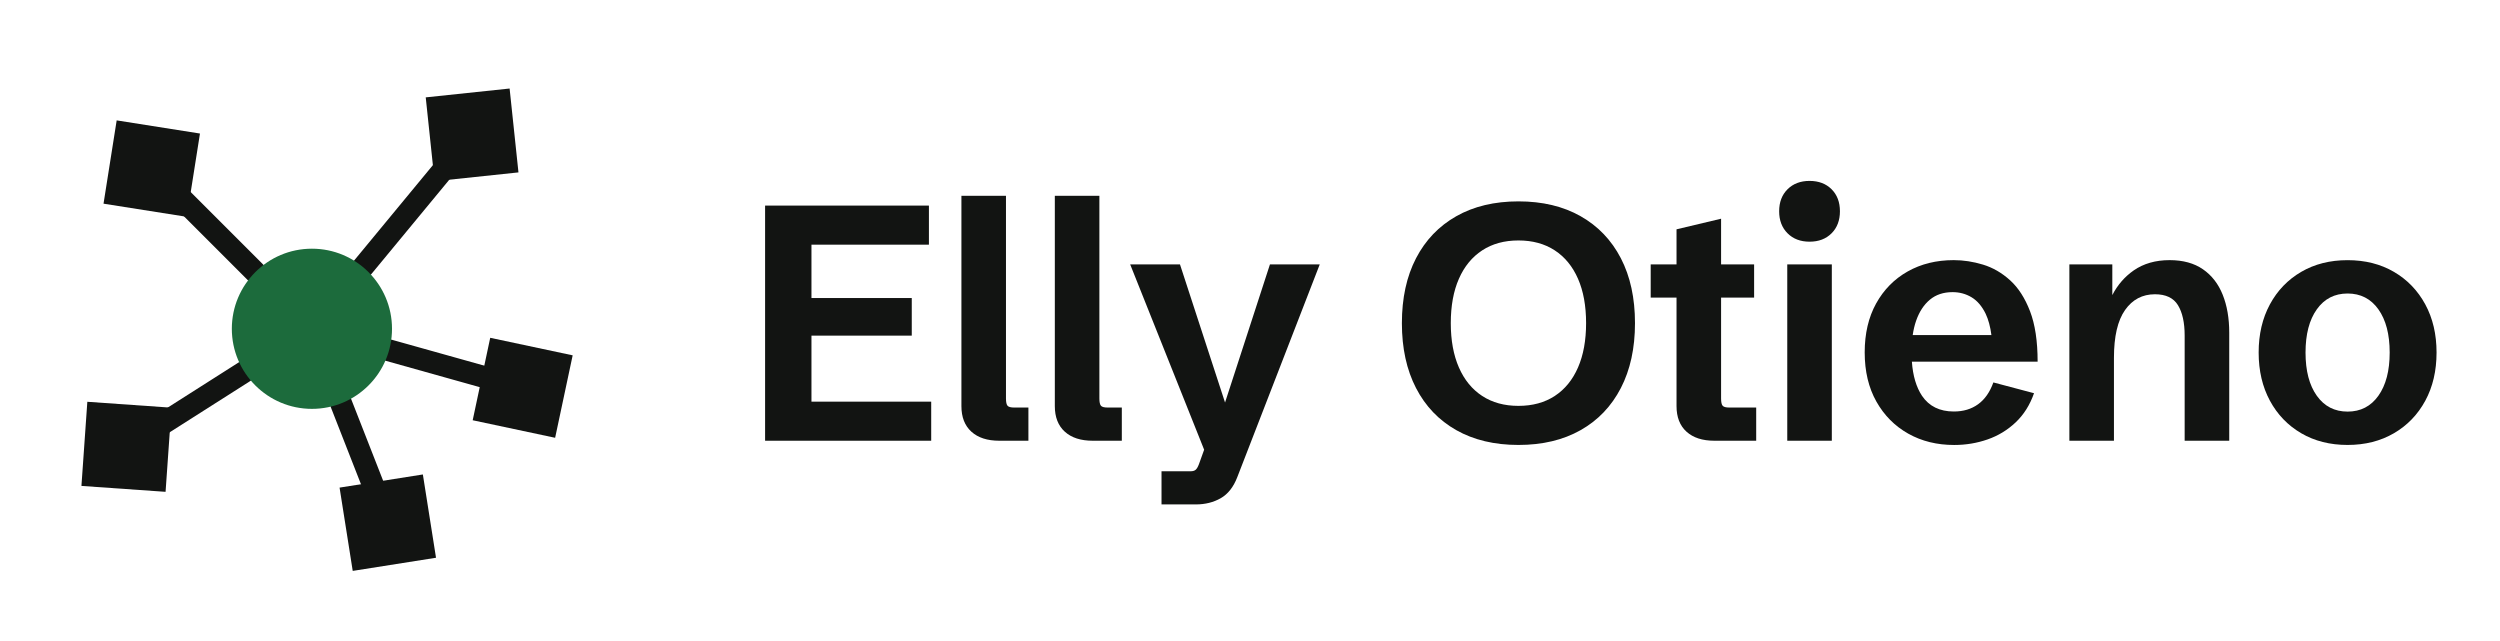
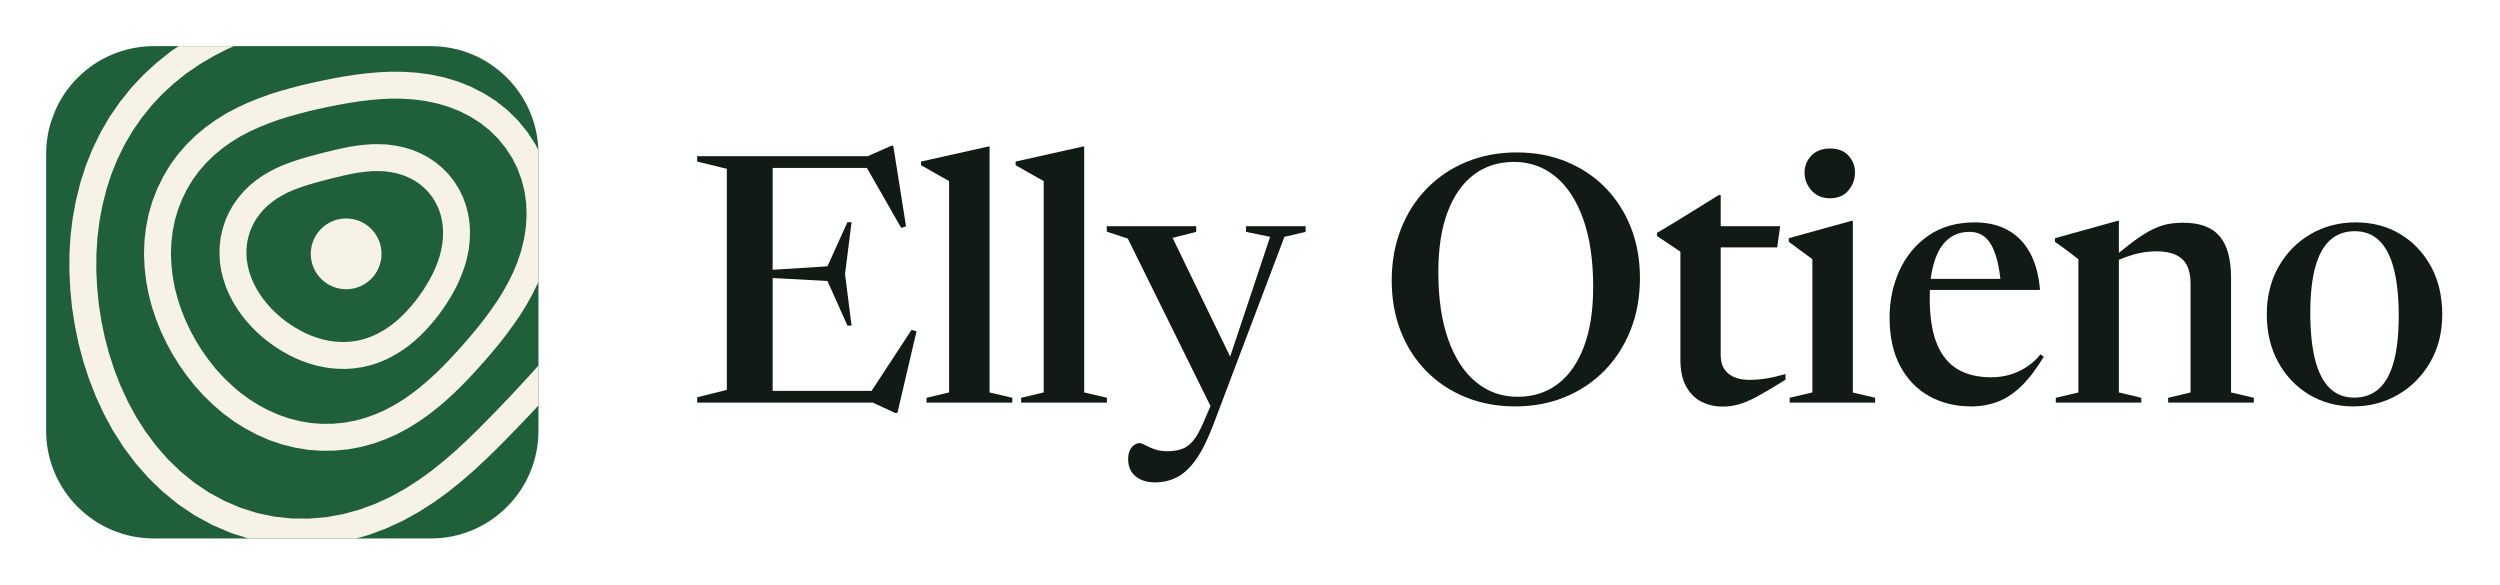
- <svg xmlns="http://www.w3.org/2000/svg" viewBox="0 0 296.55 76.00" role="img" aria-label="Elly Otieno">
-   <g stroke="#121412" stroke-width="2.6" stroke-linecap="round" fill="none">
-     <line x1="30.28" y1="32.28" x2="18" y2="20" />
-     <line x1="43.05" y1="31.68" x2="56" y2="16" />
-     <line x1="46.15" y1="41.56" x2="62" y2="46" />
-     <line x1="40.46" y1="47.85" x2="46" y2="62" />
-     <line x1="28.99" y1="44.1" x2="15" y2="53" />
+ <svg xmlns="http://www.w3.org/2000/svg" viewBox="0 0 325.00 76.00" role="img" aria-label="Elly Otieno">
+   <clipPath id="t">
+     <rect x="6" y="6" width="64" height="64" rx="14" />
+   </clipPath>
+   <rect x="6" y="6" width="64" height="64" rx="14" fill="#1f5f3a" />
+   <g clip-path="url(#t)">
+     <g fill="none" stroke="#f6f2e6" stroke-width="3.5" stroke-linejoin="round">
+       <path d="M59.04 33L58.8 33.9L58.5 34.78L58.16 35.62L57.79 36.43L57.38 37.2L56.94 37.95L56.49 38.67L56.01 39.36L55.52 40.03L55 40.67L54.46 41.3L53.9 41.9L53.32 42.48L52.7 43.04L52.06 43.56L51.38 44.05L50.67 44.5L49.93 44.91L49.17 45.27L48.37 45.58L47.55 45.83L46.71 46.02L45.86 46.14L45 46.21L44.13 46.2L43.27 46.14L42.41 46.01L41.56 45.83L40.73 45.59L39.91 45.3L39.1 44.96L38.32 44.57L37.56 44.14L36.81 43.67L36.09 43.16L35.39 42.61L34.72 42.02L34.07 41.38L33.46 40.71L32.88 40L32.34 39.24L31.85 38.45L31.41 37.61L31.03 36.74L30.73 35.84L30.49 34.91L30.34 33.96L30.28 33L30.31 32.04L30.43 31.08L30.65 30.14L30.95 29.24L31.35 28.36L31.82 27.54L32.37 26.77L32.98 26.06L33.64 25.41L34.35 24.83L35.09 24.31L35.86 23.86L36.63 23.46L37.41 23.11L38.19 22.81L38.96 22.54L39.72 22.3L40.48 22.08L41.22 21.88L41.97 21.68L42.71 21.49L43.46 21.31L44.22 21.13L45 20.96L45.8 20.8L46.62 20.67L47.47 20.57L48.35 20.5L49.25 20.49L50.16 20.53L51.09 20.65L52.02 20.84L52.94 21.11L53.84 21.48L54.71 21.93L55.53 22.47L56.29 23.1L56.99 23.8L57.6 24.58L58.13 25.42L58.57 26.31L58.91 27.24L59.15 28.2L59.3 29.17L59.35 30.15L59.32 31.11L59.22 32.07Z" />
+       <path d="M69.46 33L68.95 34.57L68.33 36.07L67.63 37.5L66.87 38.86L66.06 40.15L65.21 41.37L64.35 42.54L63.47 43.66L62.57 44.74L61.67 45.79L60.75 46.82L59.82 47.82L58.87 48.81L57.88 49.78L56.85 50.73L55.77 51.65L54.63 52.54L53.44 53.37L52.18 54.15L50.86 54.86L49.47 55.47L48.03 55.99L46.53 56.4L45 56.68L43.44 56.83L41.86 56.85L40.28 56.74L38.71 56.48L37.16 56.1L35.65 55.58L34.18 54.94L32.77 54.19L31.41 53.34L30.12 52.39L28.91 51.35L27.76 50.24L26.69 49.06L25.7 47.81L24.78 46.51L23.94 45.16L23.18 43.76L22.5 42.32L21.91 40.84L21.41 39.32L21.01 37.77L20.72 36.2L20.54 34.6L20.47 33L20.53 31.4L20.72 29.8L21.03 28.23L21.48 26.7L22.06 25.21L22.76 23.79L23.57 22.43L24.5 21.16L25.52 19.99L26.63 18.9L27.81 17.92L29.04 17.04L30.31 16.25L31.62 15.56L32.94 14.95L34.27 14.41L35.6 13.93L36.93 13.51L38.26 13.14L39.59 12.79L40.92 12.48L42.26 12.19L43.62 11.92L45 11.67L46.41 11.45L47.86 11.27L49.35 11.14L50.88 11.07L52.44 11.09L54.03 11.19L55.65 11.41L57.27 11.75L58.88 12.23L60.46 12.85L61.99 13.63L63.45 14.55L64.81 15.63L66.05 16.85L67.15 18.2L68.1 19.66L68.88 21.22L69.48 22.86L69.91 24.55L70.15 26.26L70.21 27.99L70.11 29.69L69.85 31.37Z" />
+       <path d="M80.78 33L80.01 35.29L79.07 37.49L78 39.57L76.83 41.53L75.58 43.38L74.28 45.13L72.94 46.78L71.59 48.35L70.24 49.87L68.89 51.33L67.55 52.77L66.19 54.19L64.82 55.6L63.43 57.01L61.98 58.42L60.48 59.82L58.9 61.19L57.23 62.54L55.46 63.82L53.58 65.03L51.59 66.13L49.49 67.1L47.29 67.91L45 68.54L42.64 68.97L40.24 69.17L37.81 69.15L35.38 68.89L32.99 68.39L30.65 67.65L28.39 66.68L26.23 65.51L24.2 64.14L22.3 62.59L20.54 60.89L18.94 59.06L17.49 57.12L16.2 55.1L15.06 53L14.07 50.86L13.22 48.67L12.5 46.46L11.91 44.23L11.45 41.99L11.1 39.74L10.88 37.49L10.77 35.24L10.78 33L10.92 30.77L11.19 28.55L11.6 26.36L12.14 24.19L12.82 22.08L13.65 20.02L14.63 18.02L15.74 16.11L17 14.29L18.38 12.57L19.88 10.97L21.49 9.49L23.19 8.13L24.98 6.91L26.83 5.81L28.73 4.83L30.68 3.97L32.66 3.22L34.67 2.56L36.69 2L38.74 1.53L40.8 1.13L42.89 0.8L45 0.54L47.14 0.35L49.31 0.24L51.52 0.21L53.77 0.28L56.04 0.46L58.35 0.78L60.67 1.23L62.99 1.85L65.28 2.64L67.54 3.62L69.73 4.8L71.82 6.18L73.78 7.76L75.58 9.54L77.19 11.49L78.59 13.61L79.76 15.86L80.68 18.22L81.33 20.67L81.72 23.16L81.85 25.67L81.72 28.17L81.36 30.62Z" />
+       <path d="M92.71 33L91.82 36.07L90.69 39.02L89.36 41.82L87.86 44.48L86.24 47L84.52 49.37L82.73 51.61L80.91 53.73L79.07 55.76L77.22 57.72L75.37 59.63L73.51 61.51L71.64 63.38L69.75 65.25L67.8 67.12L65.78 69L63.67 70.86L61.45 72.71L59.09 74.5L56.58 76.21L53.91 77.81L51.09 79.25L48.11 80.5L45 81.52L41.77 82.26L38.46 82.71L35.09 82.82L31.71 82.59L28.37 82L25.09 81.06L21.93 79.77L18.93 78.15L16.12 76.23L13.52 74.02L11.17 71.58L9.07 68.93L7.23 66.12L5.65 63.19L4.33 60.17L3.25 57.1L2.4 54.01L1.76 50.91L1.3 47.83L1 44.79L0.85 41.78L0.83 38.82L0.92 35.89L1.12 33L1.43 30.14L1.83 27.32L2.34 24.51L2.97 21.74L3.71 18.99L4.6 16.27L5.63 13.58L6.81 10.95L8.17 8.39L9.69 5.91L11.39 3.52L13.25 1.25L15.29 -0.88L17.48 -2.86L19.82 -4.68L22.3 -6.32L24.89 -7.78L27.58 -9.05L30.36 -10.14L33.2 -11.04L36.1 -11.76L39.04 -12.3L42.01 -12.68L45 -12.89L48.01 -12.95L51.04 -12.84L54.07 -12.59L57.1 -12.18L60.14 -11.6L63.17 -10.86L66.18 -9.94L69.15 -8.83L72.08 -7.52L74.93 -6.01L77.69 -4.28L80.33 -2.33L82.81 -0.16L85.11 2.23L87.19 4.81L89.02 7.59L90.58 10.52L91.84 13.6L92.79 16.78L93.41 20.03L93.71 23.31L93.68 26.59L93.34 29.83Z" />
+     </g>
+     <circle cx="45" cy="33" r="4.6" fill="#f6f2e6" />
  </g>
-   <g fill="#121412">
-     <polygon points="13.84,14.28 23.72,15.84 22.16,25.72 12.28,24.16" />
-     <polygon points="50.5,11.55 60.45,10.5 61.5,20.45 51.55,21.5" />
-     <polygon points="58.15,40.07 67.93,42.15 65.85,51.93 56.07,49.85" />
-     <polygon points="40.28,57.84 50.16,56.28 51.72,66.16 41.84,67.72" />
-     <polygon points="10.36,47.66 20.34,48.36 19.64,58.34 9.66,57.64" />
-   </g>
-   <circle cx="37" cy="39" r="9.5" fill="#1c6b3c" />
-   <g fill="#121412">
-     <path transform="translate(87.92 52.28) scale(0.01937 -0.01937)" d="M146.371 0V1440H1149.614V1200.691H430.337V873.902H1044.574V643.633H430.337V239.309H1163.614V0Z" />
-     <path transform="translate(111.31 52.28) scale(0.01937 -0.01937)" d="M372.983 0Q263.328 0 202.22 55.383Q141.111 110.766 141.111 211.928V1500H413.981V258.736Q413.981 225.465 423.481 214.374Q432.981 203.284 463.981 203.284H551.352V0Z" />
-     <path transform="translate(122.39 52.28) scale(0.01937 -0.01937)" d="M372.983 0Q263.328 0 202.22 55.383Q141.111 110.766 141.111 211.928V1500H413.981V258.736Q413.981 225.465 423.481 214.374Q432.981 203.284 463.981 203.284H551.352V0Z" />
-     <path transform="translate(133.46 52.28) scale(0.01937 -0.01937)" d="M223 -390V-187H401Q422 -187 432.5 -177.5Q443 -168 452 -144L484 -55L31 1080H336L612 234L887 1080H1192L687 -223Q652 -314 585.5 -352.0Q519 -390 433 -390Z" />
-     <path transform="translate(164.88 52.28) scale(0.01937 -0.01937)" d="M786.773 -25.808Q566.672 -25.808 406.329 64.692Q245.987 155.192 159.453 322.668Q72.919 490.144 72.919 719.797Q72.919 950.452 159.471 1117.391Q246.023 1284.331 406.324 1375.069Q566.625 1465.808 786.847 1465.808Q1007.068 1465.808 1167.237 1375.088Q1327.407 1284.368 1413.888 1117.464Q1500.369 950.559 1500.369 720Q1500.369 490.265 1413.835 322.728Q1327.301 155.192 1167.087 64.692Q1006.874 -25.808 786.773 -25.808ZM786.499 213.501Q916.33 213.501 1009.167 274.249Q1102.004 334.996 1151.477 448.655Q1200.951 562.313 1200.951 720.069Q1200.951 878.687 1151.477 991.845Q1102.004 1105.004 1009.167 1165.751Q916.33 1226.499 786.499 1226.499Q657.505 1226.499 564.621 1165.751Q471.736 1105.004 422.036 991.845Q372.337 878.687 372.337 720.069Q372.337 562.313 422.036 448.655Q471.736 334.996 564.621 274.249Q657.505 213.501 786.499 213.501Z" />
-     <path transform="translate(194.88 52.28) scale(0.01937 -0.01937)" d="M437.847 0Q328.192 0 267.083 55.383Q205.974 110.766 205.974 211.928V876.716H47.795V1080H205.974V1294.699L478.844 1359.629V1080H681.092V876.716H478.844V258.736Q478.844 225.465 488.344 214.374Q497.844 203.284 528.844 203.284H693.844V0Z" />
-     <path transform="translate(209.17 52.28) scale(0.01937 -0.01937)" d="M146.371 0V1080H419.241V0ZM282.806 1218.962Q199.493 1218.962 148.096 1270.358Q96.699 1321.755 96.699 1405.068Q96.699 1488.93 148.096 1540.052Q199.493 1591.175 282.806 1591.175Q366.667 1591.175 417.79 1540.052Q468.913 1488.93 468.913 1405.068Q468.913 1321.755 417.79 1270.358Q366.667 1218.962 282.806 1218.962Z" />
-     <path transform="translate(219.66 52.28) scale(0.01937 -0.01937)" d="M627 -26Q469 -26 345.5 43.5Q222 113 150.5 240.0Q79 367 79 541Q79 714 149.0 840.5Q219 967 342.0 1036.5Q465 1106 624 1106Q713 1106 803.5 1078.5Q894 1051 969.5 982.5Q1045 914 1091.5 793.0Q1138 672 1138 484H368Q377 355 430 275Q495 179 625 179Q712 179 773.5 223.5Q835 268 867 357L1116 291Q1078 183 1003.5 112.5Q929 42 831.5 8.0Q734 -26 627 -26ZM373 647H855Q845 724 820 777Q786 847 733.5 878.5Q681 910 617 910Q534 910 478.5 864.0Q423 818 394 735Q380 695 373 647Z" />
-     <path transform="translate(242.66 52.28) scale(0.01937 -0.01937)" d="M145 0V1080H408V892Q456 985 539 1043Q630 1106 759 1106Q882 1106 963.0 1050.0Q1044 994 1084.0 894.0Q1124 794 1124 662V0H851V644Q851 763 810.0 830.0Q769 897 669 897Q554 897 486.0 800.5Q418 704 418 508V0Z" />
-     <path transform="translate(266.41 52.28) scale(0.01937 -0.01937)" d="M622.366 -25.808Q461.39 -25.808 338.541 46.018Q215.691 117.843 146.853 245.422Q78.015 373 78.015 540.226Q78.015 707.452 146.845 834.886Q215.675 962.32 338.51 1034.064Q461.345 1105.808 622.301 1105.808Q783.793 1105.808 906.574 1034.082Q1029.354 962.356 1098.422 834.966Q1167.49 707.575 1167.49 540.062Q1167.49 372.548 1098.513 245.114Q1029.536 117.68 906.439 45.936Q783.341 -25.808 622.366 -25.808ZM622.809 178.38Q742.303 178.38 811.366 275.608Q880.428 372.836 880.428 540Q880.428 707.618 811.309 804.619Q742.19 901.62 622.697 901.62Q503.203 901.62 434.14 804.619Q365.077 707.618 365.077 540Q365.077 372.478 434.196 275.429Q503.315 178.38 622.809 178.38Z" />
+   <g fill="#121a16">
+     <path transform="translate(89.20 52.34) scale(0.0224 -0.0224)" d="M960 1047 922 746 960 447H936L820 706L502 723V68H1076L1308 422L1337 414L1226 -60H1213L1083 0H64V31L236 74V1357L64 1399V1430H1054L1191 1491H1202L1276 1023L1248 1014L1049 1362H502V771L820 791L936 1047Z" />
+     <path transform="translate(119.64 52.34) scale(0.0224 -0.0224)" d="M402 59 534 28V0H36V28L167 59V1286Q154 1293 130.5 1306.0Q107 1319 75.0 1337.5Q43 1356 4 1378V1399L393 1486H402Z" />
+     <path transform="translate(131.94 52.34) scale(0.0224 -0.0224)" d="M402 59 534 28V0H36V28L167 59V1286Q154 1293 130.5 1306.0Q107 1319 75.0 1337.5Q43 1356 4 1378V1399L393 1486H402Z" />
+     <path transform="translate(144.24 52.34) scale(0.0224 -0.0224)" d="M262 -463Q195 -463 151.5 -428.0Q108 -393 108 -328Q108 -297 118.0 -276.5Q128 -256 144.0 -245.5Q160 -235 174 -235Q186 -235 207.5 -247.0Q229 -259 261.0 -270.5Q293 -282 334 -282Q383 -282 419.0 -269.5Q455 -257 484.0 -222.5Q513 -188 541 -124L586 -20L106 952L-16 992V1024H503V991L366 956L700 267L932 962L792 991V1024H1138V991L1015 962L602 -129Q554 -256 502.5 -329.0Q451 -402 392.5 -432.5Q334 -463 262 -463Z" />
+     <path transform="translate(178.96 52.34) scale(0.0224 -0.0224)" d="M813.601 1452Q969.201 1452 1099.801 1398.9Q1230.401 1345.8 1326.501 1248.4Q1422.601 1151 1475.401 1017.4Q1528.201 883.8 1528.201 722.8Q1528.201 559.4 1474.601 423.1Q1421.001 286.8 1323.501 186.9Q1226.001 87 1093.701 32.5Q961.4 -22 803.8 -22Q648.2 -22 517.2 31.1Q386.2 84.2 289.7 181.6Q193.2 279 140.4 413Q87.6 547 87.6 708.8Q87.6 871.4 141.2 1007.7Q194.8 1144 292.3 1243.5Q389.8 1343 522.6 1397.5Q655.401 1452 813.601 1452ZM818.401 33.8Q953 33.8 1050.999 107.8Q1148.998 181.8 1202.898 324.199Q1256.798 466.599 1256.798 671.599Q1256.798 903.599 1198.898 1065.6Q1140.999 1227.6 1037.499 1312.3Q934 1397 797.4 1397Q663.001 1397 564.502 1323.0Q466.003 1249 412.103 1106.301Q358.203 963.601 358.203 758.401Q358.203 526.601 416.103 364.9Q474.003 203.2 577.502 118.5Q681.001 33.8 818.401 33.8Z" />
+     <path transform="translate(214.71 52.34) scale(0.0224 -0.0224)" d="M401 276Q401 204 446.0 168.0Q491 132 568 132Q613 132 662.0 139.5Q711 147 777 166V133Q680 72 617.5 38.0Q555 4 508.5 -9.5Q462 -23 412 -23Q345 -23 289.5 5.0Q234 33 200.5 93.5Q167 154 167 251V876L31 967V985Q42 992 67.0 1006.5Q92 1021 127.5 1042.5Q163 1064 205.5 1090.5Q248 1117 295.0 1146.0Q342 1175 389 1204H401V1024H746L729 901H401Z" />
+     <path transform="translate(231.53 52.34) scale(0.0224 -0.0224)" d="M284.801 1185.999Q216.201 1185.999 176.4 1231.699Q136.6 1277.399 136.6 1335.2Q136.6 1392.4 176.4 1433.6Q216.201 1474.8 284.801 1474.8Q353.601 1474.8 391.502 1433.6Q429.402 1392.4 429.402 1335.2Q429.402 1277.399 391.502 1231.699Q353.601 1185.999 284.801 1185.999ZM416.802 1054.8V855.2V58.6L546.202 28.2V0H50.4V28.2L181.999 59.2V832.399Q170.999 840.799 150.499 855.699Q130 870.599 103.1 890.499Q76.2 910.399 45.2 933.399V954.399L408.202 1054.8Z" />
+     <path transform="translate(244.10 52.34) scale(0.0224 -0.0224)" d="M563 1046Q675 1046 756.5 1000.5Q838 955 885.0 867.5Q932 780 942 654H303Q302 631 302 606Q302 443 343.5 341.5Q385 240 464.5 193.5Q544 147 659 147Q714 147 765.0 161.5Q816 176 862.0 205.5Q908 235 945 280L964 266Q899 159 834.0 96.0Q769 33 697.5 5.5Q626 -22 542 -22Q406 -22 299.0 37.5Q192 97 130.5 212.0Q69 327 69 493Q69 642 127.0 768.0Q185 894 295.5 970.0Q406 1046 563 1046ZM308 718H712Q703 802 684 857Q662 926 624.5 958.5Q587 991 532 991Q460 991 408.5 948.5Q357 906 330 821Q315 776 308 718Z" />
+     <path transform="translate(266.18 52.34) scale(0.0224 -0.0224)" d="M700 28 830 59V692Q830 755 809.0 796.0Q788 837 744.5 857.5Q701 878 632 878Q563 878 498 859Q452 845 414 829V59L544 28V0H48V28L179 59V832Q163 845 133.0 868.0Q103 891 43 933V954L406 1055H414V869Q468 913 510 944Q567 985 612.0 1006.5Q657 1028 698.0 1036.0Q739 1044 787 1044Q932 1044 998.5 966.0Q1065 888 1065 725V59L1197 28V0H700Z" />
+     <path transform="translate(293.17 52.34) scale(0.0224 -0.0224)" d="M574.801 29Q661.4 29 718.899 81.2Q776.399 133.4 804.799 238.8Q833.198 344.2 833.198 503Q833.198 665.4 805.399 774.5Q777.599 883.6 721.099 939.2Q664.6 994.8 578.4 994.8Q491.801 994.8 434.402 942.6Q377.002 890.4 348.502 785.1Q320.003 679.8 320.003 521Q320.003 359.4 347.802 249.8Q375.602 140.2 432.102 84.6Q488.601 29 574.801 29ZM569.6 -22Q427.6 -22 313.9 46Q200.2 114 133.9 234.5Q67.6 355 67.6 511.6Q67.6 669 136.4 789.6Q205.2 910.2 322.1 978.1Q439 1046 583.601 1046Q728.601 1046 841.901 978.1Q955.201 910.2 1020.501 790Q1085.801 669.8 1085.801 512.4Q1085.801 355 1015.901 234.3Q946.001 113.6 828.801 45.8Q711.601 -22 569.6 -22Z" />
  </g>
</svg>
